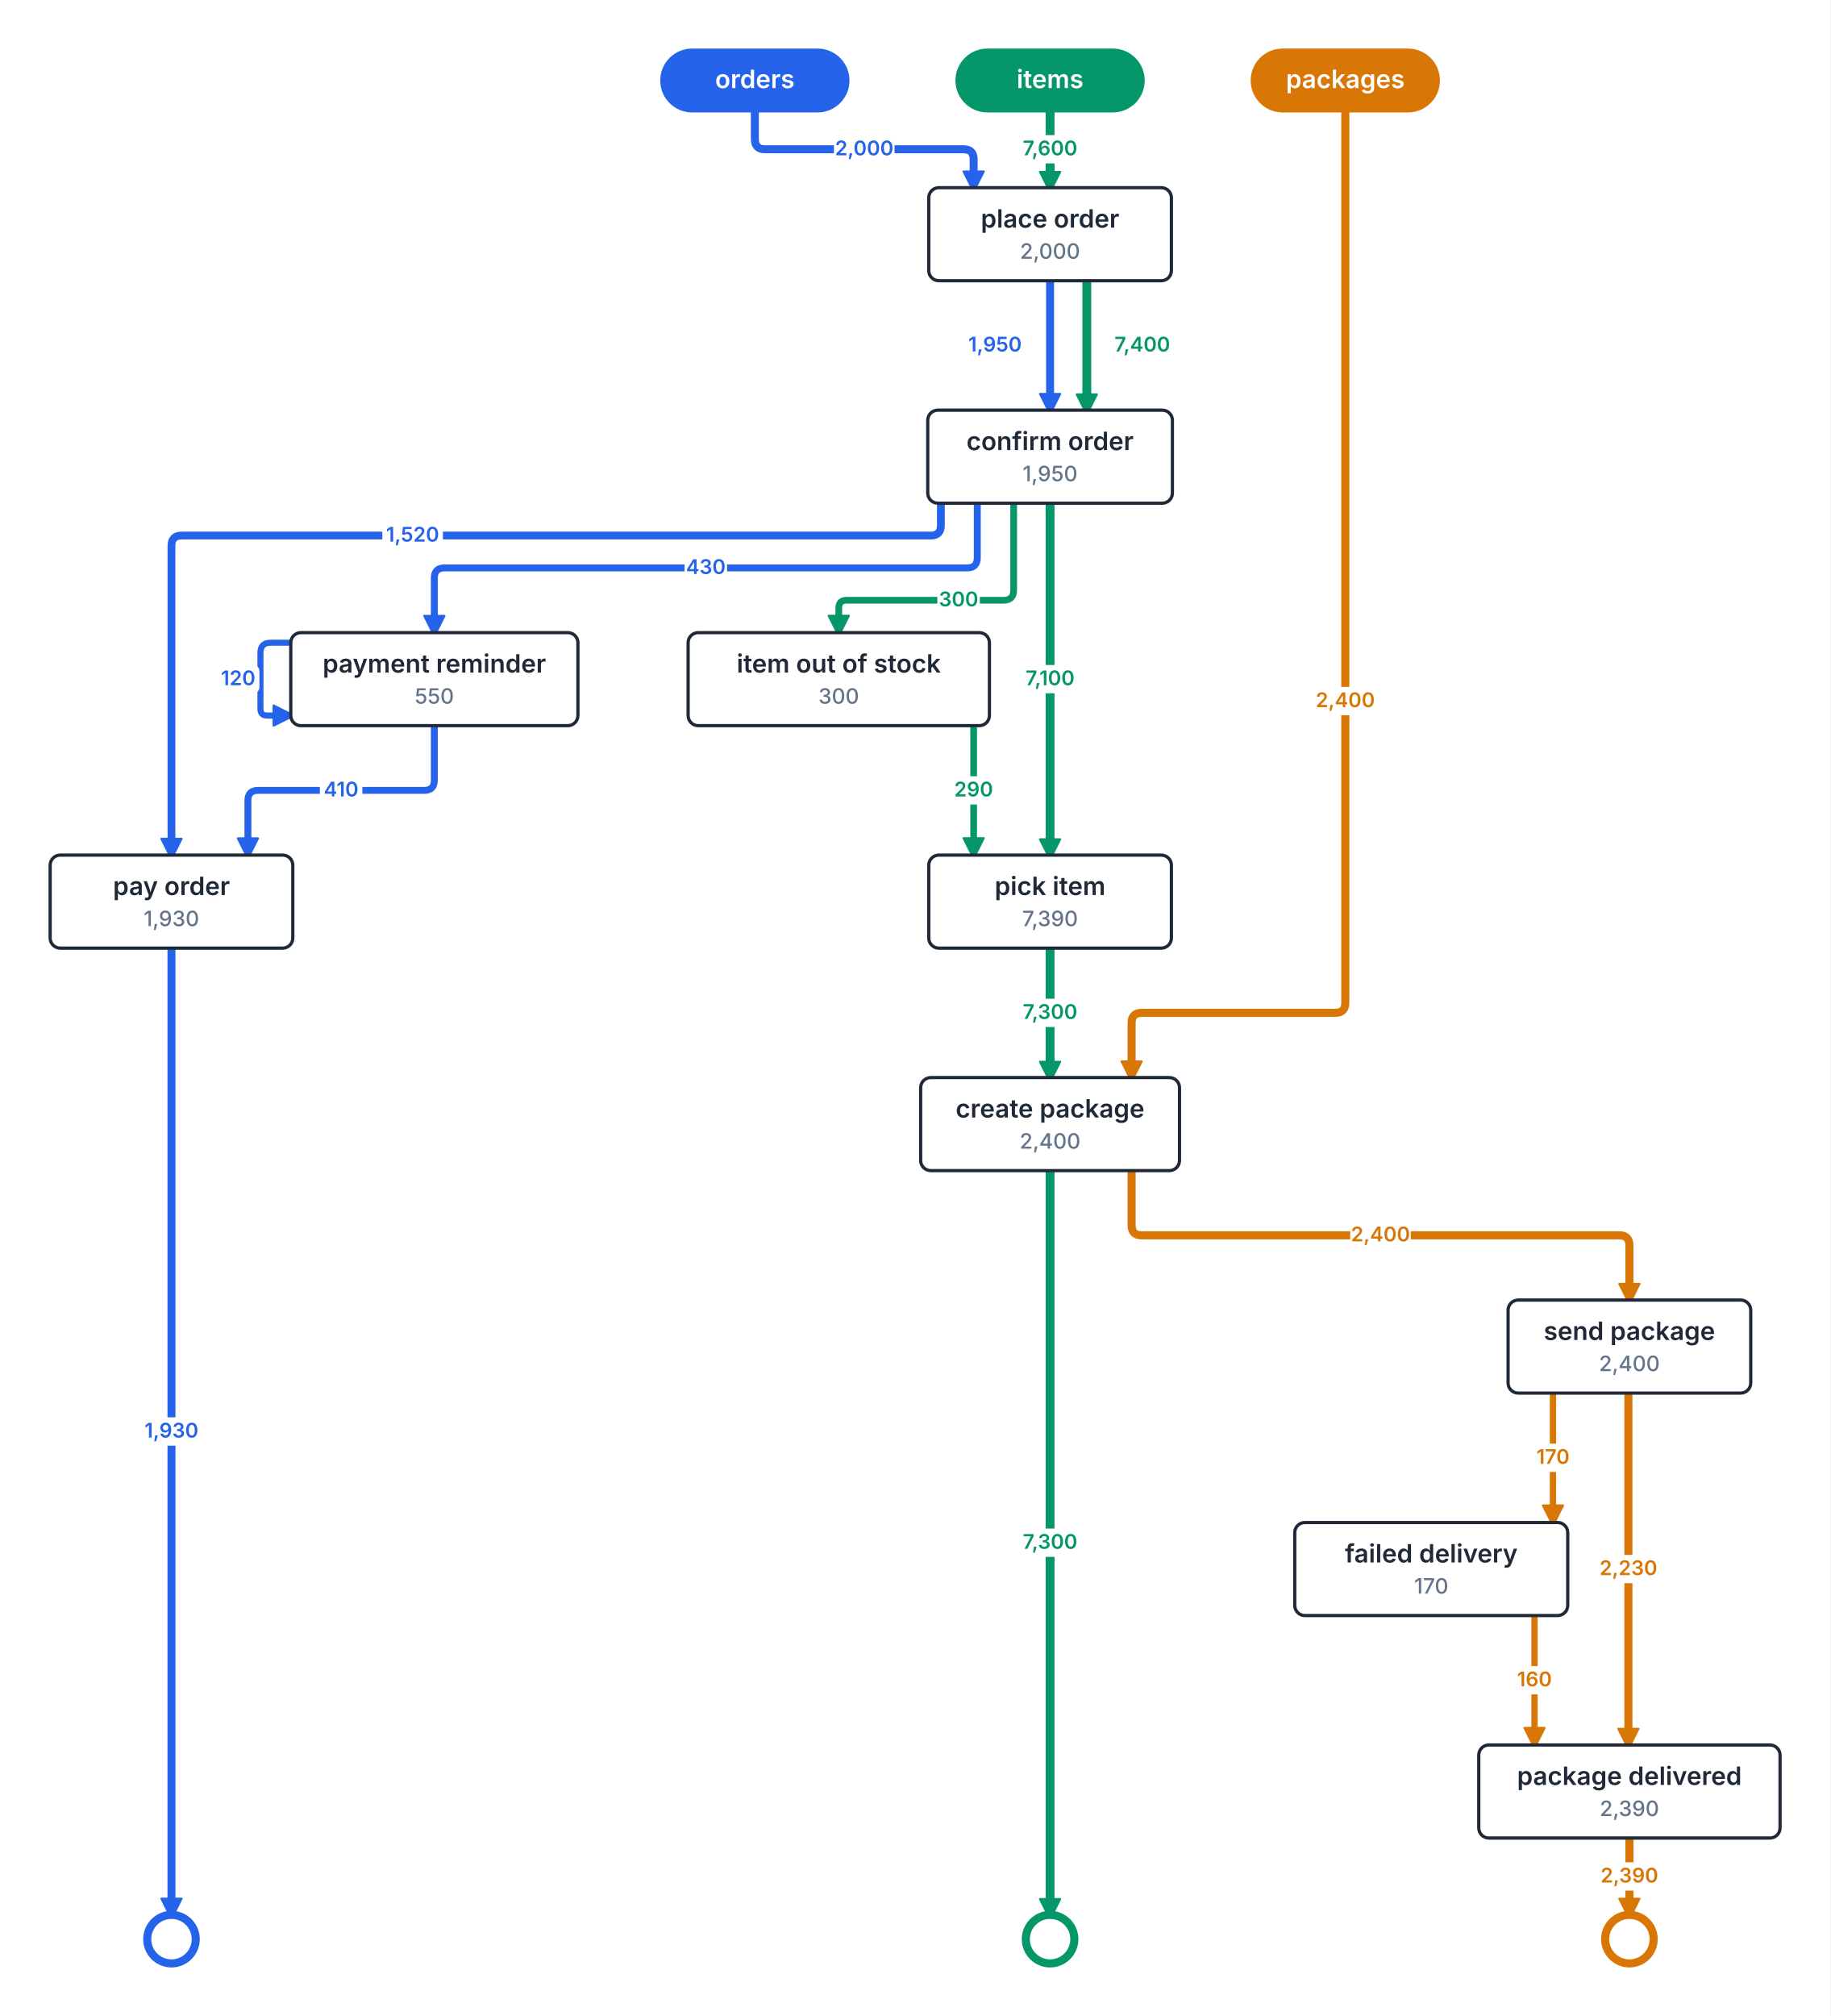
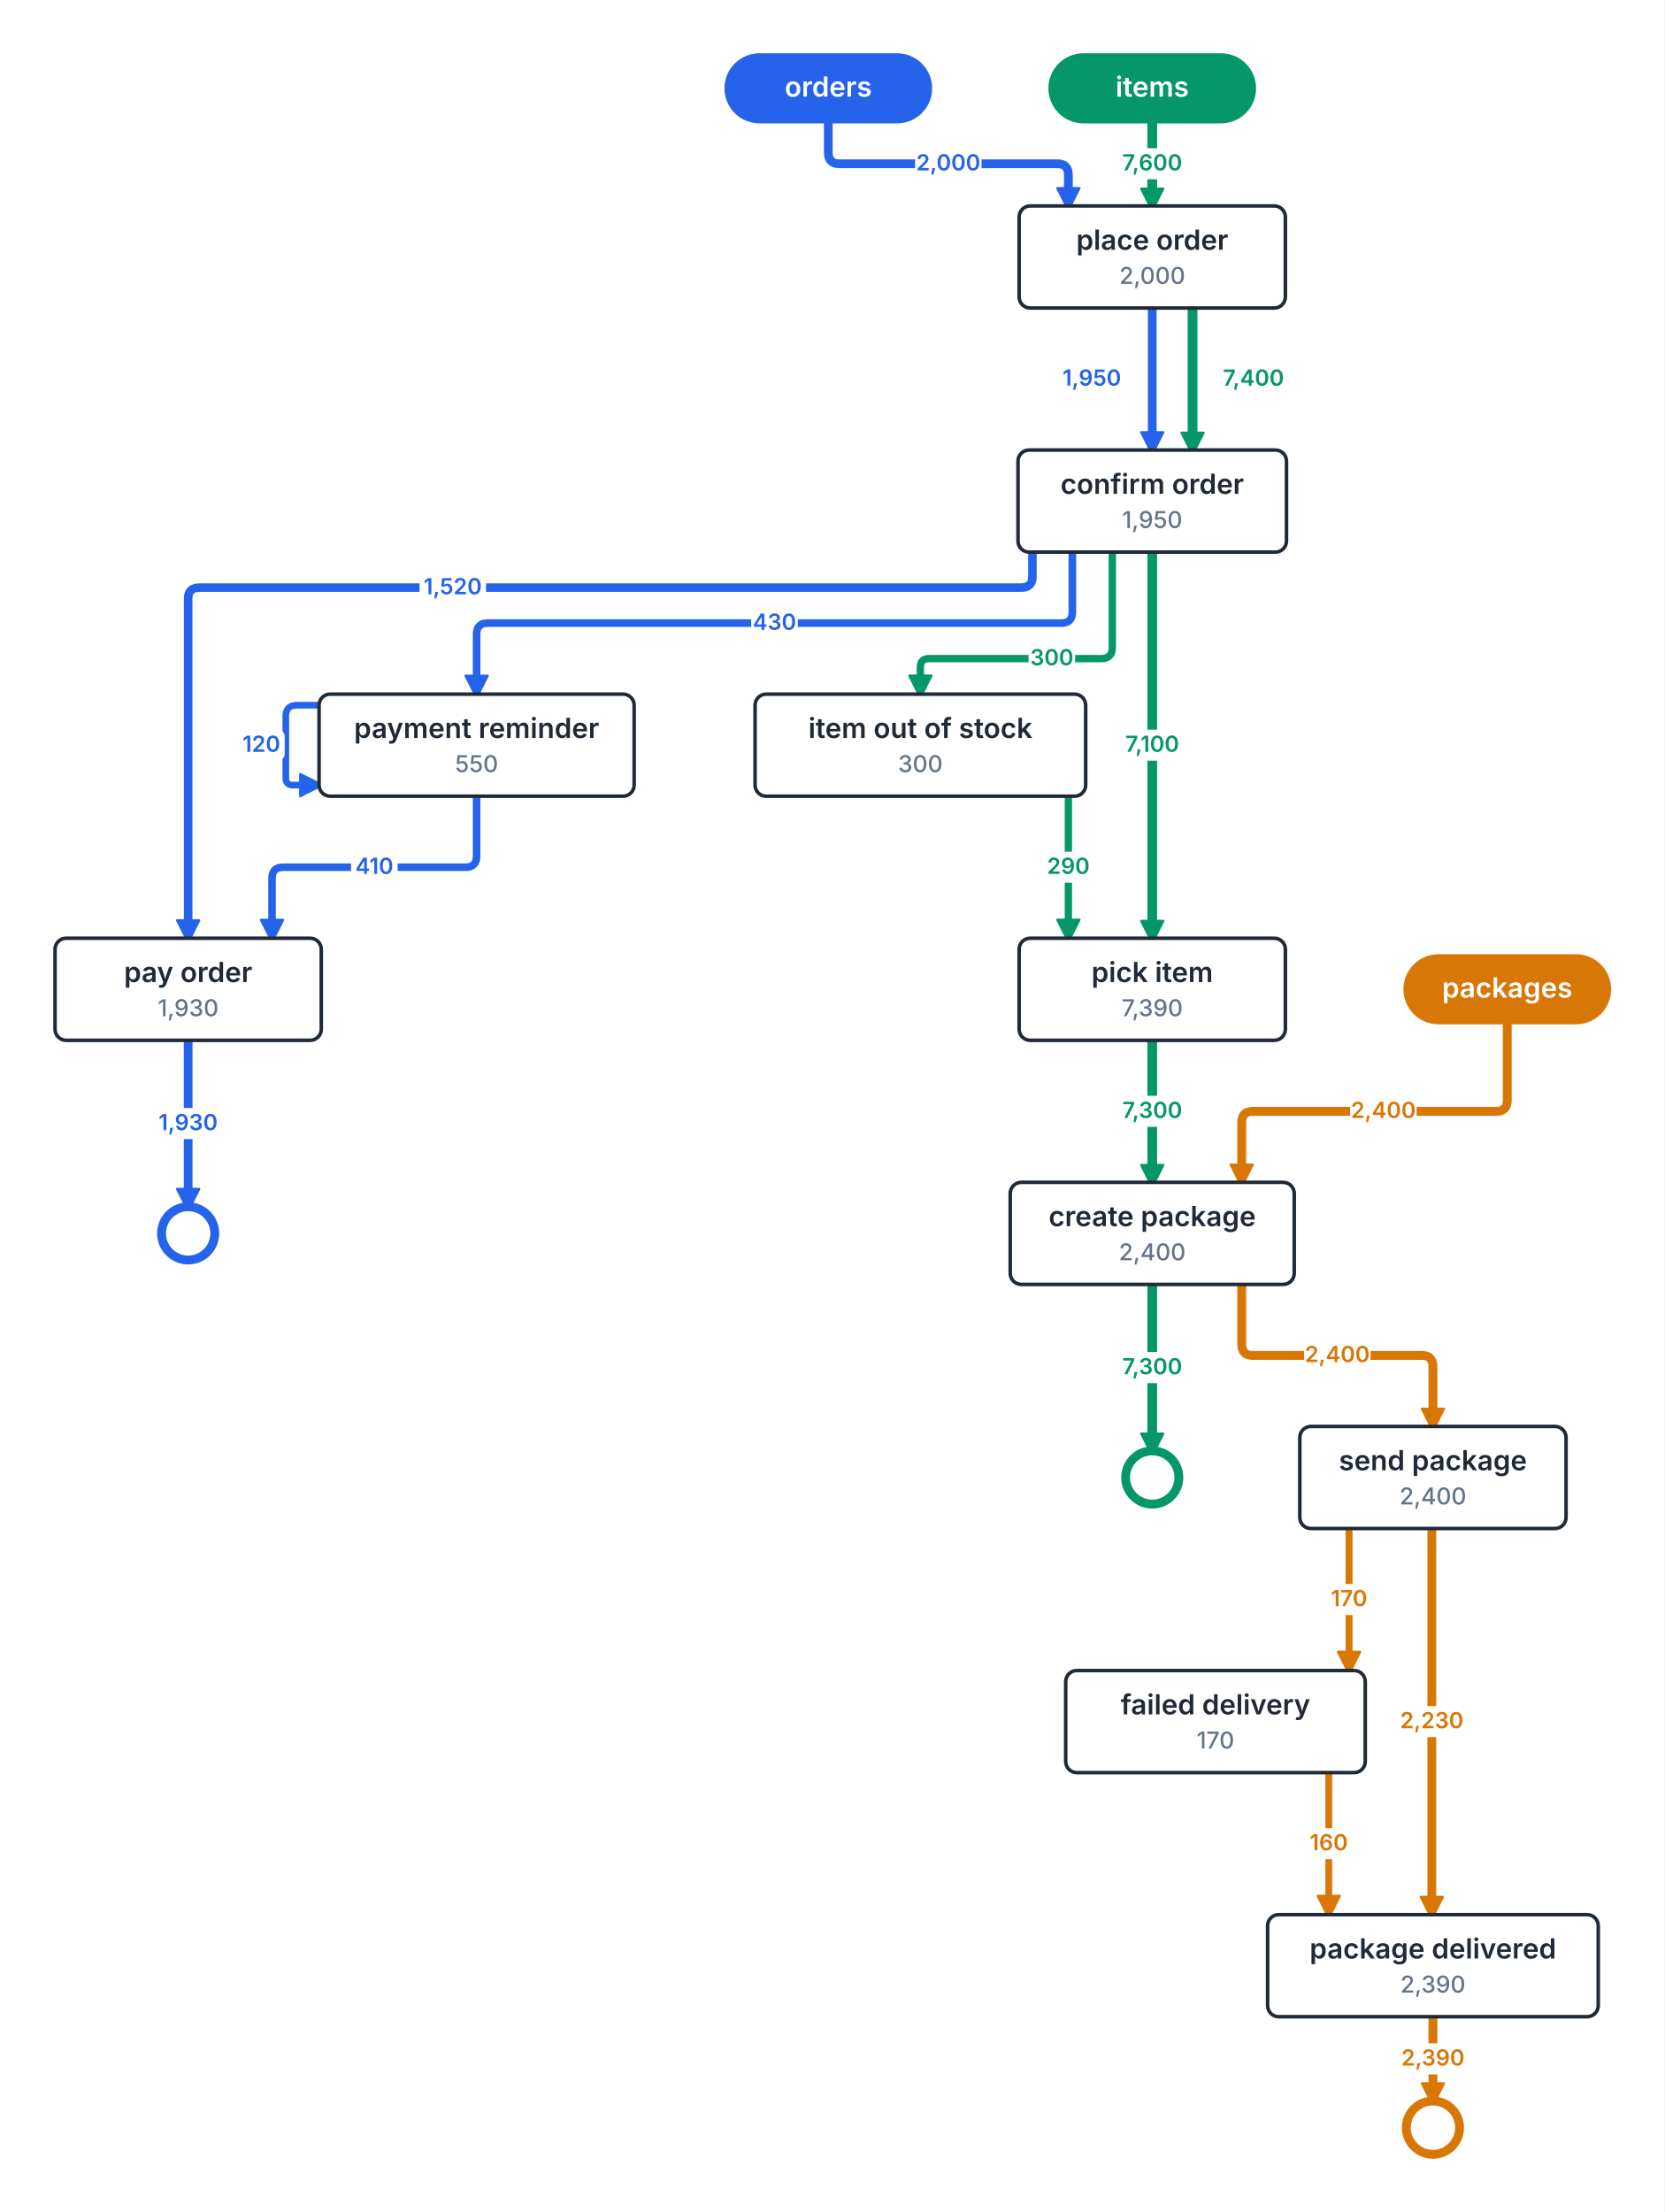
- <svg xmlns="http://www.w3.org/2000/svg" viewBox="-609.80 -24.80 905.10 996.80" width="905.10" height="996.80" font-family="Inter, system-ui, -apple-system, sans-serif">
+ <svg xmlns="http://www.w3.org/2000/svg" viewBox="-519.80 -24.80 750.10 996.80" width="750.10" height="996.80" font-family="Inter, system-ui, -apple-system, sans-serif">
  <defs>
    <marker id="gl-mk-0" markerWidth="12.00" markerHeight="12.00" viewBox="0 0 12.00 12" orient="auto" refX="1.00" refY="6" markerUnits="userSpaceOnUse">
      <path d="M 1,1 L 11,6 L 1,11 Z" fill="#2563eb" stroke="#2563eb" stroke-linejoin="round" />
    </marker>
    <marker id="gl-mk-1" markerWidth="12.00" markerHeight="12.00" viewBox="0 0 12.00 12" orient="auto" refX="1.00" refY="6" markerUnits="userSpaceOnUse">
      <path d="M 1,1 L 11,6 L 1,11 Z" fill="#059669" stroke="#059669" stroke-linejoin="round" />
    </marker>
    <marker id="gl-mk-2" markerWidth="12.00" markerHeight="12.00" viewBox="0 0 12.00 12" orient="auto" refX="1.00" refY="6" markerUnits="userSpaceOnUse">
      <path d="M 1,1 L 11,6 L 1,11 Z" fill="#d97706" stroke="#d97706" stroke-linejoin="round" />
    </marker>
  </defs>
-   <rect x="-609.80" y="-24.80" width="905.10" height="996.80" fill="#ffffff" />
+   <rect x="-519.80" y="-24.80" width="750.10" height="996.80" fill="#ffffff" />
  <g id="edges">
-     <path d="M -236.50,30.00 L -236.50,44.00 Q -236.50,49.00 -231.50,49.00 L -133.30,49.00 Q -128.30,49.00 -128.30,54.00 L -128.30,59.98" fill="none" stroke="#2563eb" stroke-width="3.95" marker-end="url(#gl-mk-0)" />
-     <rect x="-197.38" y="42.00" width="29.96" height="14.00" rx="3.00" fill="#ffffff" />
-     <text x="-182.40" y="52.00" text-anchor="middle" font-size="10.00" font-weight="600" fill="#2563eb">2,000</text>
-     <path d="M -90.50,114.00 L -90.50,169.97" fill="none" stroke="#2563eb" stroke-width="3.94" marker-end="url(#gl-mk-0)" />
-     <rect x="-132.70" y="139.00" width="29.96" height="14.00" rx="3.00" fill="#ffffff" />
-     <text x="-117.72" y="149.00" text-anchor="middle" font-size="10.00" font-weight="600" fill="#2563eb">1,950</text>
-     <path d="M -144.50,224.00 L -144.50,235.00 Q -144.50,240.00 -149.50,240.00 L -520.00,240.00 Q -525.00,240.00 -525.00,245.00 L -525.00,389.93" fill="none" stroke="#2563eb" stroke-width="3.86" marker-end="url(#gl-mk-0)" />
-     <rect x="-420.73" y="233.00" width="29.96" height="14.00" rx="3.00" fill="#ffffff" />
-     <text x="-405.75" y="243.00" text-anchor="middle" font-size="10.00" font-weight="600" fill="#2563eb">1,520</text>
-     <path d="M -126.50,224.00 L -126.50,251.00 Q -126.50,256.00 -131.50,256.00 L -390.00,256.00 Q -395.00,256.00 -395.00,261.00 L -395.00,279.72" fill="none" stroke="#2563eb" stroke-width="3.44" marker-end="url(#gl-mk-0)" />
-     <rect x="-271.25" y="249.00" width="21.00" height="14.00" rx="3.00" fill="#ffffff" />
-     <text x="-260.75" y="259.00" text-anchor="middle" font-size="10.00" font-weight="600" fill="#2563eb">430</text>
-     <path d="M -466.00,293.00 L -476.00,293.00 Q -481.00,293.00 -481.00,298.00 L -481.00,325.75 Q -481.00,329.00 -477.75,329.00 L -474.50,329.00" fill="none" stroke="#2563eb" stroke-width="3.01" marker-end="url(#gl-mk-0)" />
-     <rect x="-502.50" y="304.00" width="21.00" height="14.00" rx="3.00" fill="#ffffff" />
-     <text x="-492.00" y="314.00" text-anchor="middle" font-size="10.00" font-weight="600" fill="#2563eb">120</text>
-     <path d="M -395.00,334.00 L -395.00,361.00 Q -395.00,366.00 -400.00,366.00 L -482.20,366.00 Q -487.20,366.00 -487.20,371.00 L -487.20,389.71" fill="none" stroke="#2563eb" stroke-width="3.42" marker-end="url(#gl-mk-0)" />
-     <rect x="-451.60" y="359.00" width="21.00" height="14.00" rx="3.00" fill="#ffffff" />
-     <text x="-441.10" y="369.00" text-anchor="middle" font-size="10.00" font-weight="600" fill="#2563eb">410</text>
-     <path d="M -525.00,444.00 L -525.00,913.97" fill="none" stroke="#2563eb" stroke-width="3.94" marker-end="url(#gl-mk-0)" />
-     <rect x="-539.98" y="676.00" width="29.96" height="14.00" rx="3.00" fill="#ffffff" />
-     <text x="-525.00" y="686.00" text-anchor="middle" font-size="10.00" font-weight="600" fill="#2563eb">1,930</text>
-     <path d="M -90.50,30.00 L -90.50,60.20" fill="none" stroke="#059669" stroke-width="4.40" marker-end="url(#gl-mk-1)" />
-     <rect x="-105.48" y="42.00" width="29.96" height="14.00" rx="3.00" fill="#ffffff" />
-     <text x="-90.50" y="52.00" text-anchor="middle" font-size="10.00" font-weight="600" fill="#059669">7,600</text>
-     <path d="M -72.33,114.00 L -72.33,170.20" fill="none" stroke="#059669" stroke-width="4.39" marker-end="url(#gl-mk-1)" />
-     <rect x="-59.87" y="139.00" width="29.96" height="14.00" rx="3.00" fill="#ffffff" />
-     <text x="-44.89" y="149.00" text-anchor="middle" font-size="10.00" font-weight="600" fill="#059669">7,400</text>
-     <path d="M -90.50,224.00 L -90.50,390.19" fill="none" stroke="#059669" stroke-width="4.38" marker-end="url(#gl-mk-1)" />
-     <rect x="-105.48" y="304.00" width="29.96" height="14.00" rx="3.00" fill="#ffffff" />
-     <text x="-90.50" y="314.00" text-anchor="middle" font-size="10.00" font-weight="600" fill="#059669">7,100</text>
-     <path d="M -108.50,224.00 L -108.50,267.00 Q -108.50,272.00 -113.50,272.00 L -191.17,272.00 Q -195.00,272.00 -195.00,275.83 L -195.00,279.66" fill="none" stroke="#059669" stroke-width="3.31" marker-end="url(#gl-mk-1)" />
-     <rect x="-146.25" y="265.00" width="21.00" height="14.00" rx="3.00" fill="#ffffff" />
-     <text x="-135.75" y="275.00" text-anchor="middle" font-size="10.00" font-weight="600" fill="#059669">300</text>
-     <path d="M -128.30,334.00 L -128.30,389.65" fill="none" stroke="#059669" stroke-width="3.30" marker-end="url(#gl-mk-1)" />
-     <rect x="-138.80" y="359.00" width="21.00" height="14.00" rx="3.00" fill="#ffffff" />
-     <text x="-128.30" y="369.00" text-anchor="middle" font-size="10.00" font-weight="600" fill="#059669">290</text>
-     <path d="M -90.50,444.00 L -90.50,500.19" fill="none" stroke="#059669" stroke-width="4.39" marker-end="url(#gl-mk-1)" />
-     <rect x="-105.48" y="469.00" width="29.96" height="14.00" rx="3.00" fill="#ffffff" />
-     <text x="-90.50" y="479.00" text-anchor="middle" font-size="10.00" font-weight="600" fill="#059669">7,300</text>
-     <path d="M -90.50,554.00 L -90.50,914.19" fill="none" stroke="#059669" stroke-width="4.39" marker-end="url(#gl-mk-1)" />
-     <rect x="-105.48" y="731.00" width="29.96" height="14.00" rx="3.00" fill="#ffffff" />
-     <text x="-90.50" y="741.00" text-anchor="middle" font-size="10.00" font-weight="600" fill="#059669">7,300</text>
-     <path d="M 55.50,30.00 L 55.50,471.00 Q 55.50,476.00 50.50,476.00 L -45.18,476.00 Q -50.18,476.00 -50.18,481.00 L -50.18,500.01" fill="none" stroke="#d97706" stroke-width="4.01" marker-end="url(#gl-mk-2)" />
-     <rect x="40.52" y="314.84" width="29.96" height="14.00" rx="3.00" fill="#ffffff" />
-     <text x="55.50" y="324.84" text-anchor="middle" font-size="10.00" font-weight="600" fill="#d97706">2,400</text>
-     <path d="M -50.18,554.00 L -50.18,581.00 Q -50.18,586.00 -45.18,586.00 L 191.00,586.00 Q 196.00,586.00 196.00,591.00 L 196.00,610.01" fill="none" stroke="#d97706" stroke-width="4.01" marker-end="url(#gl-mk-2)" />
-     <rect x="57.93" y="579.00" width="29.96" height="14.00" rx="3.00" fill="#ffffff" />
-     <text x="72.91" y="589.00" text-anchor="middle" font-size="10.00" font-weight="600" fill="#d97706">2,400</text>
-     <path d="M 195.50,664.00 L 195.50,829.99" fill="none" stroke="#d97706" stroke-width="3.99" marker-end="url(#gl-mk-2)" />
-     <rect x="180.52" y="744.00" width="29.96" height="14.00" rx="3.00" fill="#ffffff" />
-     <text x="195.50" y="754.00" text-anchor="middle" font-size="10.00" font-weight="600" fill="#d97706">2,230</text>
-     <path d="M 158.20,664.00 L 158.20,719.56" fill="none" stroke="#d97706" stroke-width="3.12" marker-end="url(#gl-mk-2)" />
-     <rect x="147.70" y="689.00" width="21.00" height="14.00" rx="3.00" fill="#ffffff" />
-     <text x="158.20" y="699.00" text-anchor="middle" font-size="10.00" font-weight="600" fill="#d97706">170</text>
-     <path d="M 149.06,774.00 L 149.06,829.55" fill="none" stroke="#d97706" stroke-width="3.10" marker-end="url(#gl-mk-2)" />
-     <rect x="138.57" y="799.00" width="21.00" height="14.00" rx="3.00" fill="#ffffff" />
-     <text x="149.06" y="809.00" text-anchor="middle" font-size="10.00" font-weight="600" fill="#d97706">160</text>
-     <path d="M 196.00,884.00 L 196.00,914.01" fill="none" stroke="#d97706" stroke-width="4.01" marker-end="url(#gl-mk-2)" />
-     <rect x="181.02" y="896.00" width="29.96" height="14.00" rx="3.00" fill="#ffffff" />
-     <text x="196.00" y="906.00" text-anchor="middle" font-size="10.00" font-weight="600" fill="#d97706">2,390</text>
+     <path d="M -146.50,30.00 L -146.50,44.00 Q -146.50,49.00 -141.50,49.00 L -43.30,49.00 Q -38.30,49.00 -38.30,54.00 L -38.30,59.98" fill="none" stroke="#2563eb" stroke-width="3.95" marker-end="url(#gl-mk-0)" />
+     <rect x="-107.38" y="42.00" width="29.96" height="14.00" rx="3.00" fill="#ffffff" />
+     <text x="-92.40" y="52.00" text-anchor="middle" font-size="10.00" font-weight="600" fill="#2563eb">2,000</text>
+     <path d="M -0.50,114.00 L -0.50,169.97" fill="none" stroke="#2563eb" stroke-width="3.94" marker-end="url(#gl-mk-0)" />
+     <rect x="-42.70" y="139.00" width="29.96" height="14.00" rx="3.00" fill="#ffffff" />
+     <text x="-27.72" y="149.00" text-anchor="middle" font-size="10.00" font-weight="600" fill="#2563eb">1,950</text>
+     <path d="M -54.50,224.00 L -54.50,235.00 Q -54.50,240.00 -59.50,240.00 L -430.00,240.00 Q -435.00,240.00 -435.00,245.00 L -435.00,389.93" fill="none" stroke="#2563eb" stroke-width="3.86" marker-end="url(#gl-mk-0)" />
+     <rect x="-330.73" y="233.00" width="29.96" height="14.00" rx="3.00" fill="#ffffff" />
+     <text x="-315.75" y="243.00" text-anchor="middle" font-size="10.00" font-weight="600" fill="#2563eb">1,520</text>
+     <path d="M -36.50,224.00 L -36.50,251.00 Q -36.50,256.00 -41.50,256.00 L -300.00,256.00 Q -305.00,256.00 -305.00,261.00 L -305.00,279.72" fill="none" stroke="#2563eb" stroke-width="3.44" marker-end="url(#gl-mk-0)" />
+     <rect x="-181.25" y="249.00" width="21.00" height="14.00" rx="3.00" fill="#ffffff" />
+     <text x="-170.75" y="259.00" text-anchor="middle" font-size="10.00" font-weight="600" fill="#2563eb">430</text>
+     <path d="M -376.00,293.00 L -386.00,293.00 Q -391.00,293.00 -391.00,298.00 L -391.00,325.75 Q -391.00,329.00 -387.75,329.00 L -384.50,329.00" fill="none" stroke="#2563eb" stroke-width="3.01" marker-end="url(#gl-mk-0)" />
+     <rect x="-412.50" y="304.00" width="21.00" height="14.00" rx="3.00" fill="#ffffff" />
+     <text x="-402.00" y="314.00" text-anchor="middle" font-size="10.00" font-weight="600" fill="#2563eb">120</text>
+     <path d="M -305.00,334.00 L -305.00,361.00 Q -305.00,366.00 -310.00,366.00 L -392.20,366.00 Q -397.20,366.00 -397.20,371.00 L -397.20,389.71" fill="none" stroke="#2563eb" stroke-width="3.42" marker-end="url(#gl-mk-0)" />
+     <rect x="-361.60" y="359.00" width="21.00" height="14.00" rx="3.00" fill="#ffffff" />
+     <text x="-351.10" y="369.00" text-anchor="middle" font-size="10.00" font-weight="600" fill="#2563eb">410</text>
+     <path d="M -435.00,444.00 L -435.00,510.97" fill="none" stroke="#2563eb" stroke-width="3.94" marker-end="url(#gl-mk-0)" />
+     <rect x="-449.98" y="474.50" width="29.96" height="14.00" rx="3.00" fill="#ffffff" />
+     <text x="-435.00" y="484.50" text-anchor="middle" font-size="10.00" font-weight="600" fill="#2563eb">1,930</text>
+     <path d="M -0.50,30.00 L -0.50,60.20" fill="none" stroke="#059669" stroke-width="4.40" marker-end="url(#gl-mk-1)" />
+     <rect x="-15.48" y="42.00" width="29.96" height="14.00" rx="3.00" fill="#ffffff" />
+     <text x="-0.50" y="52.00" text-anchor="middle" font-size="10.00" font-weight="600" fill="#059669">7,600</text>
+     <path d="M 17.67,114.00 L 17.67,170.20" fill="none" stroke="#059669" stroke-width="4.39" marker-end="url(#gl-mk-1)" />
+     <rect x="30.13" y="139.00" width="29.96" height="14.00" rx="3.00" fill="#ffffff" />
+     <text x="45.11" y="149.00" text-anchor="middle" font-size="10.00" font-weight="600" fill="#059669">7,400</text>
+     <path d="M -0.50,224.00 L -0.50,390.19" fill="none" stroke="#059669" stroke-width="4.38" marker-end="url(#gl-mk-1)" />
+     <rect x="-15.48" y="304.00" width="29.96" height="14.00" rx="3.00" fill="#ffffff" />
+     <text x="-0.50" y="314.00" text-anchor="middle" font-size="10.00" font-weight="600" fill="#059669">7,100</text>
+     <path d="M -18.50,224.00 L -18.50,267.00 Q -18.50,272.00 -23.50,272.00 L -101.17,272.00 Q -105.00,272.00 -105.00,275.83 L -105.00,279.66" fill="none" stroke="#059669" stroke-width="3.31" marker-end="url(#gl-mk-1)" />
+     <rect x="-56.25" y="265.00" width="21.00" height="14.00" rx="3.00" fill="#ffffff" />
+     <text x="-45.75" y="275.00" text-anchor="middle" font-size="10.00" font-weight="600" fill="#059669">300</text>
+     <path d="M -38.30,334.00 L -38.30,389.65" fill="none" stroke="#059669" stroke-width="3.30" marker-end="url(#gl-mk-1)" />
+     <rect x="-48.80" y="359.00" width="21.00" height="14.00" rx="3.00" fill="#ffffff" />
+     <text x="-38.30" y="369.00" text-anchor="middle" font-size="10.00" font-weight="600" fill="#059669">290</text>
+     <path d="M -0.50,444.00 L -0.50,500.19" fill="none" stroke="#059669" stroke-width="4.39" marker-end="url(#gl-mk-1)" />
+     <rect x="-15.48" y="469.00" width="29.96" height="14.00" rx="3.00" fill="#ffffff" />
+     <text x="-0.50" y="479.00" text-anchor="middle" font-size="10.00" font-weight="600" fill="#059669">7,300</text>
+     <path d="M -0.50,554.00 L -0.50,621.19" fill="none" stroke="#059669" stroke-width="4.39" marker-end="url(#gl-mk-1)" />
+     <rect x="-15.48" y="584.50" width="29.96" height="14.00" rx="3.00" fill="#ffffff" />
+     <text x="-0.50" y="594.50" text-anchor="middle" font-size="10.00" font-weight="600" fill="#059669">7,300</text>
+     <path d="M 159.50,436.00 L 159.50,471.00 Q 159.50,476.00 154.50,476.00 L 44.82,476.00 Q 39.82,476.00 39.82,481.00 L 39.82,500.01" fill="none" stroke="#d97706" stroke-width="4.01" marker-end="url(#gl-mk-2)" />
+     <rect x="88.68" y="469.00" width="29.96" height="14.00" rx="3.00" fill="#ffffff" />
+     <text x="103.66" y="479.00" text-anchor="middle" font-size="10.00" font-weight="600" fill="#d97706">2,400</text>
+     <path d="M 39.82,554.00 L 39.82,581.00 Q 39.82,586.00 44.82,586.00 L 121.00,586.00 Q 126.00,586.00 126.00,591.00 L 126.00,610.01" fill="none" stroke="#d97706" stroke-width="4.01" marker-end="url(#gl-mk-2)" />
+     <rect x="67.93" y="579.00" width="29.96" height="14.00" rx="3.00" fill="#ffffff" />
+     <text x="82.91" y="589.00" text-anchor="middle" font-size="10.00" font-weight="600" fill="#d97706">2,400</text>
+     <path d="M 125.50,664.00 L 125.50,829.99" fill="none" stroke="#d97706" stroke-width="3.99" marker-end="url(#gl-mk-2)" />
+     <rect x="110.52" y="744.00" width="29.96" height="14.00" rx="3.00" fill="#ffffff" />
+     <text x="125.50" y="754.00" text-anchor="middle" font-size="10.00" font-weight="600" fill="#d97706">2,230</text>
+     <path d="M 88.20,664.00 L 88.20,719.56" fill="none" stroke="#d97706" stroke-width="3.12" marker-end="url(#gl-mk-2)" />
+     <rect x="77.70" y="689.00" width="21.00" height="14.00" rx="3.00" fill="#ffffff" />
+     <text x="88.20" y="699.00" text-anchor="middle" font-size="10.00" font-weight="600" fill="#d97706">170</text>
+     <path d="M 79.06,774.00 L 79.06,829.55" fill="none" stroke="#d97706" stroke-width="3.10" marker-end="url(#gl-mk-2)" />
+     <rect x="68.57" y="799.00" width="21.00" height="14.00" rx="3.00" fill="#ffffff" />
+     <text x="79.06" y="809.00" text-anchor="middle" font-size="10.00" font-weight="600" fill="#d97706">160</text>
+     <path d="M 126.00,884.00 L 126.00,914.01" fill="none" stroke="#d97706" stroke-width="4.01" marker-end="url(#gl-mk-2)" />
+     <rect x="111.02" y="896.00" width="29.96" height="14.00" rx="3.00" fill="#ffffff" />
+     <text x="126.00" y="906.00" text-anchor="middle" font-size="10.00" font-weight="600" fill="#d97706">2,390</text>
  </g>
  <g id="nodes">
-     <rect x="-150.50" y="68.00" width="120.00" height="46.00" rx="5.00" fill="#ffffff" stroke="#1f2937" stroke-width="1.60" />
-     <text x="-90.50" y="87.75" text-anchor="middle" font-size="12.50" font-weight="600" fill="#1f2937">place order</text>
-     <text x="-90.50" y="103.15" text-anchor="middle" font-size="10.50" font-weight="500" fill="#64748b">2,000</text>
-     <rect x="-151.00" y="178.00" width="121.00" height="46.00" rx="5.00" fill="#ffffff" stroke="#1f2937" stroke-width="1.60" />
-     <text x="-90.50" y="197.75" text-anchor="middle" font-size="12.50" font-weight="600" fill="#1f2937">confirm order</text>
-     <text x="-90.50" y="213.15" text-anchor="middle" font-size="10.50" font-weight="500" fill="#64748b">1,950</text>
-     <rect x="-466.00" y="288.00" width="142.00" height="46.00" rx="5.00" fill="#ffffff" stroke="#1f2937" stroke-width="1.60" />
-     <text x="-395.00" y="307.75" text-anchor="middle" font-size="12.50" font-weight="600" fill="#1f2937">payment reminder</text>
-     <text x="-395.00" y="323.15" text-anchor="middle" font-size="10.50" font-weight="500" fill="#64748b">550</text>
-     <rect x="-585.00" y="398.00" width="120.00" height="46.00" rx="5.00" fill="#ffffff" stroke="#1f2937" stroke-width="1.60" />
-     <text x="-525.00" y="417.75" text-anchor="middle" font-size="12.50" font-weight="600" fill="#1f2937">pay order</text>
-     <text x="-525.00" y="433.15" text-anchor="middle" font-size="10.50" font-weight="500" fill="#64748b">1,930</text>
-     <rect x="-269.50" y="288.00" width="149.00" height="46.00" rx="5.00" fill="#ffffff" stroke="#1f2937" stroke-width="1.60" />
-     <text x="-195.00" y="307.75" text-anchor="middle" font-size="12.50" font-weight="600" fill="#1f2937">item out of stock</text>
-     <text x="-195.00" y="323.15" text-anchor="middle" font-size="10.50" font-weight="500" fill="#64748b">300</text>
-     <rect x="-150.50" y="398.00" width="120.00" height="46.00" rx="5.00" fill="#ffffff" stroke="#1f2937" stroke-width="1.60" />
-     <text x="-90.50" y="417.75" text-anchor="middle" font-size="12.50" font-weight="600" fill="#1f2937">pick item</text>
-     <text x="-90.50" y="433.15" text-anchor="middle" font-size="10.50" font-weight="500" fill="#64748b">7,390</text>
-     <rect x="-154.50" y="508.00" width="128.00" height="46.00" rx="5.00" fill="#ffffff" stroke="#1f2937" stroke-width="1.60" />
-     <text x="-90.50" y="527.75" text-anchor="middle" font-size="12.50" font-weight="600" fill="#1f2937">create package</text>
-     <text x="-90.50" y="543.15" text-anchor="middle" font-size="10.50" font-weight="500" fill="#64748b">2,400</text>
-     <rect x="136.00" y="618.00" width="120.00" height="46.00" rx="5.00" fill="#ffffff" stroke="#1f2937" stroke-width="1.60" />
-     <text x="196.00" y="637.75" text-anchor="middle" font-size="12.50" font-weight="600" fill="#1f2937">send package</text>
-     <text x="196.00" y="653.15" text-anchor="middle" font-size="10.50" font-weight="500" fill="#64748b">2,400</text>
-     <rect x="30.50" y="728.00" width="135.00" height="46.00" rx="5.00" fill="#ffffff" stroke="#1f2937" stroke-width="1.60" />
-     <text x="98.00" y="747.75" text-anchor="middle" font-size="12.50" font-weight="600" fill="#1f2937">failed delivery</text>
-     <text x="98.00" y="763.15" text-anchor="middle" font-size="10.50" font-weight="500" fill="#64748b">170</text>
-     <rect x="121.50" y="838.00" width="149.00" height="46.00" rx="5.00" fill="#ffffff" stroke="#1f2937" stroke-width="1.60" />
-     <text x="196.00" y="857.75" text-anchor="middle" font-size="12.50" font-weight="600" fill="#1f2937">package delivered</text>
-     <text x="196.00" y="873.15" text-anchor="middle" font-size="10.50" font-weight="500" fill="#64748b">2,390</text>
-     <rect x="-282.50" y="0.00" width="92.00" height="30.00" rx="15.00" fill="#2563eb" stroke="#2563eb" stroke-width="1.60" />
-     <text x="-236.50" y="18.75" text-anchor="middle" font-size="12.50" font-weight="600" fill="#ffffff">orders</text>
-     <rect x="-136.50" y="0.00" width="92.00" height="30.00" rx="15.00" fill="#059669" stroke="#059669" stroke-width="1.60" />
-     <text x="-90.50" y="18.75" text-anchor="middle" font-size="12.50" font-weight="600" fill="#ffffff">items</text>
-     <rect x="9.50" y="0.00" width="92.00" height="30.00" rx="15.00" fill="#d97706" stroke="#d97706" stroke-width="1.60" />
-     <text x="55.50" y="18.75" text-anchor="middle" font-size="12.50" font-weight="600" fill="#ffffff">packages</text>
-     <circle cx="-525.00" cy="934.00" r="12.00" fill="#ffffff" stroke="#2563eb" stroke-width="4.00" />
-     <circle cx="-90.50" cy="934.00" r="12.00" fill="#ffffff" stroke="#059669" stroke-width="4.00" />
-     <circle cx="196.00" cy="934.00" r="12.00" fill="#ffffff" stroke="#d97706" stroke-width="4.00" />
+     <rect x="-60.50" y="68.00" width="120.00" height="46.00" rx="5.00" fill="#ffffff" stroke="#1f2937" stroke-width="1.60" />
+     <text x="-0.50" y="87.75" text-anchor="middle" font-size="12.50" font-weight="600" fill="#1f2937">place order</text>
+     <text x="-0.50" y="103.15" text-anchor="middle" font-size="10.50" font-weight="500" fill="#64748b">2,000</text>
+     <rect x="-61.00" y="178.00" width="121.00" height="46.00" rx="5.00" fill="#ffffff" stroke="#1f2937" stroke-width="1.60" />
+     <text x="-0.50" y="197.75" text-anchor="middle" font-size="12.50" font-weight="600" fill="#1f2937">confirm order</text>
+     <text x="-0.50" y="213.15" text-anchor="middle" font-size="10.50" font-weight="500" fill="#64748b">1,950</text>
+     <rect x="-376.00" y="288.00" width="142.00" height="46.00" rx="5.00" fill="#ffffff" stroke="#1f2937" stroke-width="1.60" />
+     <text x="-305.00" y="307.75" text-anchor="middle" font-size="12.50" font-weight="600" fill="#1f2937">payment reminder</text>
+     <text x="-305.00" y="323.15" text-anchor="middle" font-size="10.50" font-weight="500" fill="#64748b">550</text>
+     <rect x="-495.00" y="398.00" width="120.00" height="46.00" rx="5.00" fill="#ffffff" stroke="#1f2937" stroke-width="1.60" />
+     <text x="-435.00" y="417.75" text-anchor="middle" font-size="12.50" font-weight="600" fill="#1f2937">pay order</text>
+     <text x="-435.00" y="433.15" text-anchor="middle" font-size="10.50" font-weight="500" fill="#64748b">1,930</text>
+     <rect x="-179.50" y="288.00" width="149.00" height="46.00" rx="5.00" fill="#ffffff" stroke="#1f2937" stroke-width="1.60" />
+     <text x="-105.00" y="307.75" text-anchor="middle" font-size="12.50" font-weight="600" fill="#1f2937">item out of stock</text>
+     <text x="-105.00" y="323.15" text-anchor="middle" font-size="10.50" font-weight="500" fill="#64748b">300</text>
+     <rect x="-60.50" y="398.00" width="120.00" height="46.00" rx="5.00" fill="#ffffff" stroke="#1f2937" stroke-width="1.60" />
+     <text x="-0.50" y="417.75" text-anchor="middle" font-size="12.50" font-weight="600" fill="#1f2937">pick item</text>
+     <text x="-0.50" y="433.15" text-anchor="middle" font-size="10.50" font-weight="500" fill="#64748b">7,390</text>
+     <rect x="-64.50" y="508.00" width="128.00" height="46.00" rx="5.00" fill="#ffffff" stroke="#1f2937" stroke-width="1.60" />
+     <text x="-0.50" y="527.75" text-anchor="middle" font-size="12.50" font-weight="600" fill="#1f2937">create package</text>
+     <text x="-0.50" y="543.15" text-anchor="middle" font-size="10.50" font-weight="500" fill="#64748b">2,400</text>
+     <rect x="66.00" y="618.00" width="120.00" height="46.00" rx="5.00" fill="#ffffff" stroke="#1f2937" stroke-width="1.60" />
+     <text x="126.00" y="637.75" text-anchor="middle" font-size="12.50" font-weight="600" fill="#1f2937">send package</text>
+     <text x="126.00" y="653.15" text-anchor="middle" font-size="10.50" font-weight="500" fill="#64748b">2,400</text>
+     <rect x="-39.50" y="728.00" width="135.00" height="46.00" rx="5.00" fill="#ffffff" stroke="#1f2937" stroke-width="1.60" />
+     <text x="28.00" y="747.75" text-anchor="middle" font-size="12.50" font-weight="600" fill="#1f2937">failed delivery</text>
+     <text x="28.00" y="763.15" text-anchor="middle" font-size="10.50" font-weight="500" fill="#64748b">170</text>
+     <rect x="51.50" y="838.00" width="149.00" height="46.00" rx="5.00" fill="#ffffff" stroke="#1f2937" stroke-width="1.60" />
+     <text x="126.00" y="857.75" text-anchor="middle" font-size="12.50" font-weight="600" fill="#1f2937">package delivered</text>
+     <text x="126.00" y="873.15" text-anchor="middle" font-size="10.50" font-weight="500" fill="#64748b">2,390</text>
+     <rect x="-192.50" y="0.00" width="92.00" height="30.00" rx="15.00" fill="#2563eb" stroke="#2563eb" stroke-width="1.60" />
+     <text x="-146.50" y="18.75" text-anchor="middle" font-size="12.50" font-weight="600" fill="#ffffff">orders</text>
+     <rect x="-46.50" y="0.00" width="92.00" height="30.00" rx="15.00" fill="#059669" stroke="#059669" stroke-width="1.60" />
+     <text x="-0.50" y="18.75" text-anchor="middle" font-size="12.50" font-weight="600" fill="#ffffff">items</text>
+     <rect x="113.50" y="406.00" width="92.00" height="30.00" rx="15.00" fill="#d97706" stroke="#d97706" stroke-width="1.60" />
+     <text x="159.50" y="424.75" text-anchor="middle" font-size="12.50" font-weight="600" fill="#ffffff">packages</text>
+     <circle cx="-435.00" cy="531.00" r="12.00" fill="#ffffff" stroke="#2563eb" stroke-width="4.00" />
+     <circle cx="-0.50" cy="641.00" r="12.00" fill="#ffffff" stroke="#059669" stroke-width="4.00" />
+     <circle cx="126.00" cy="934.00" r="12.00" fill="#ffffff" stroke="#d97706" stroke-width="4.00" />
  </g>
</svg>
